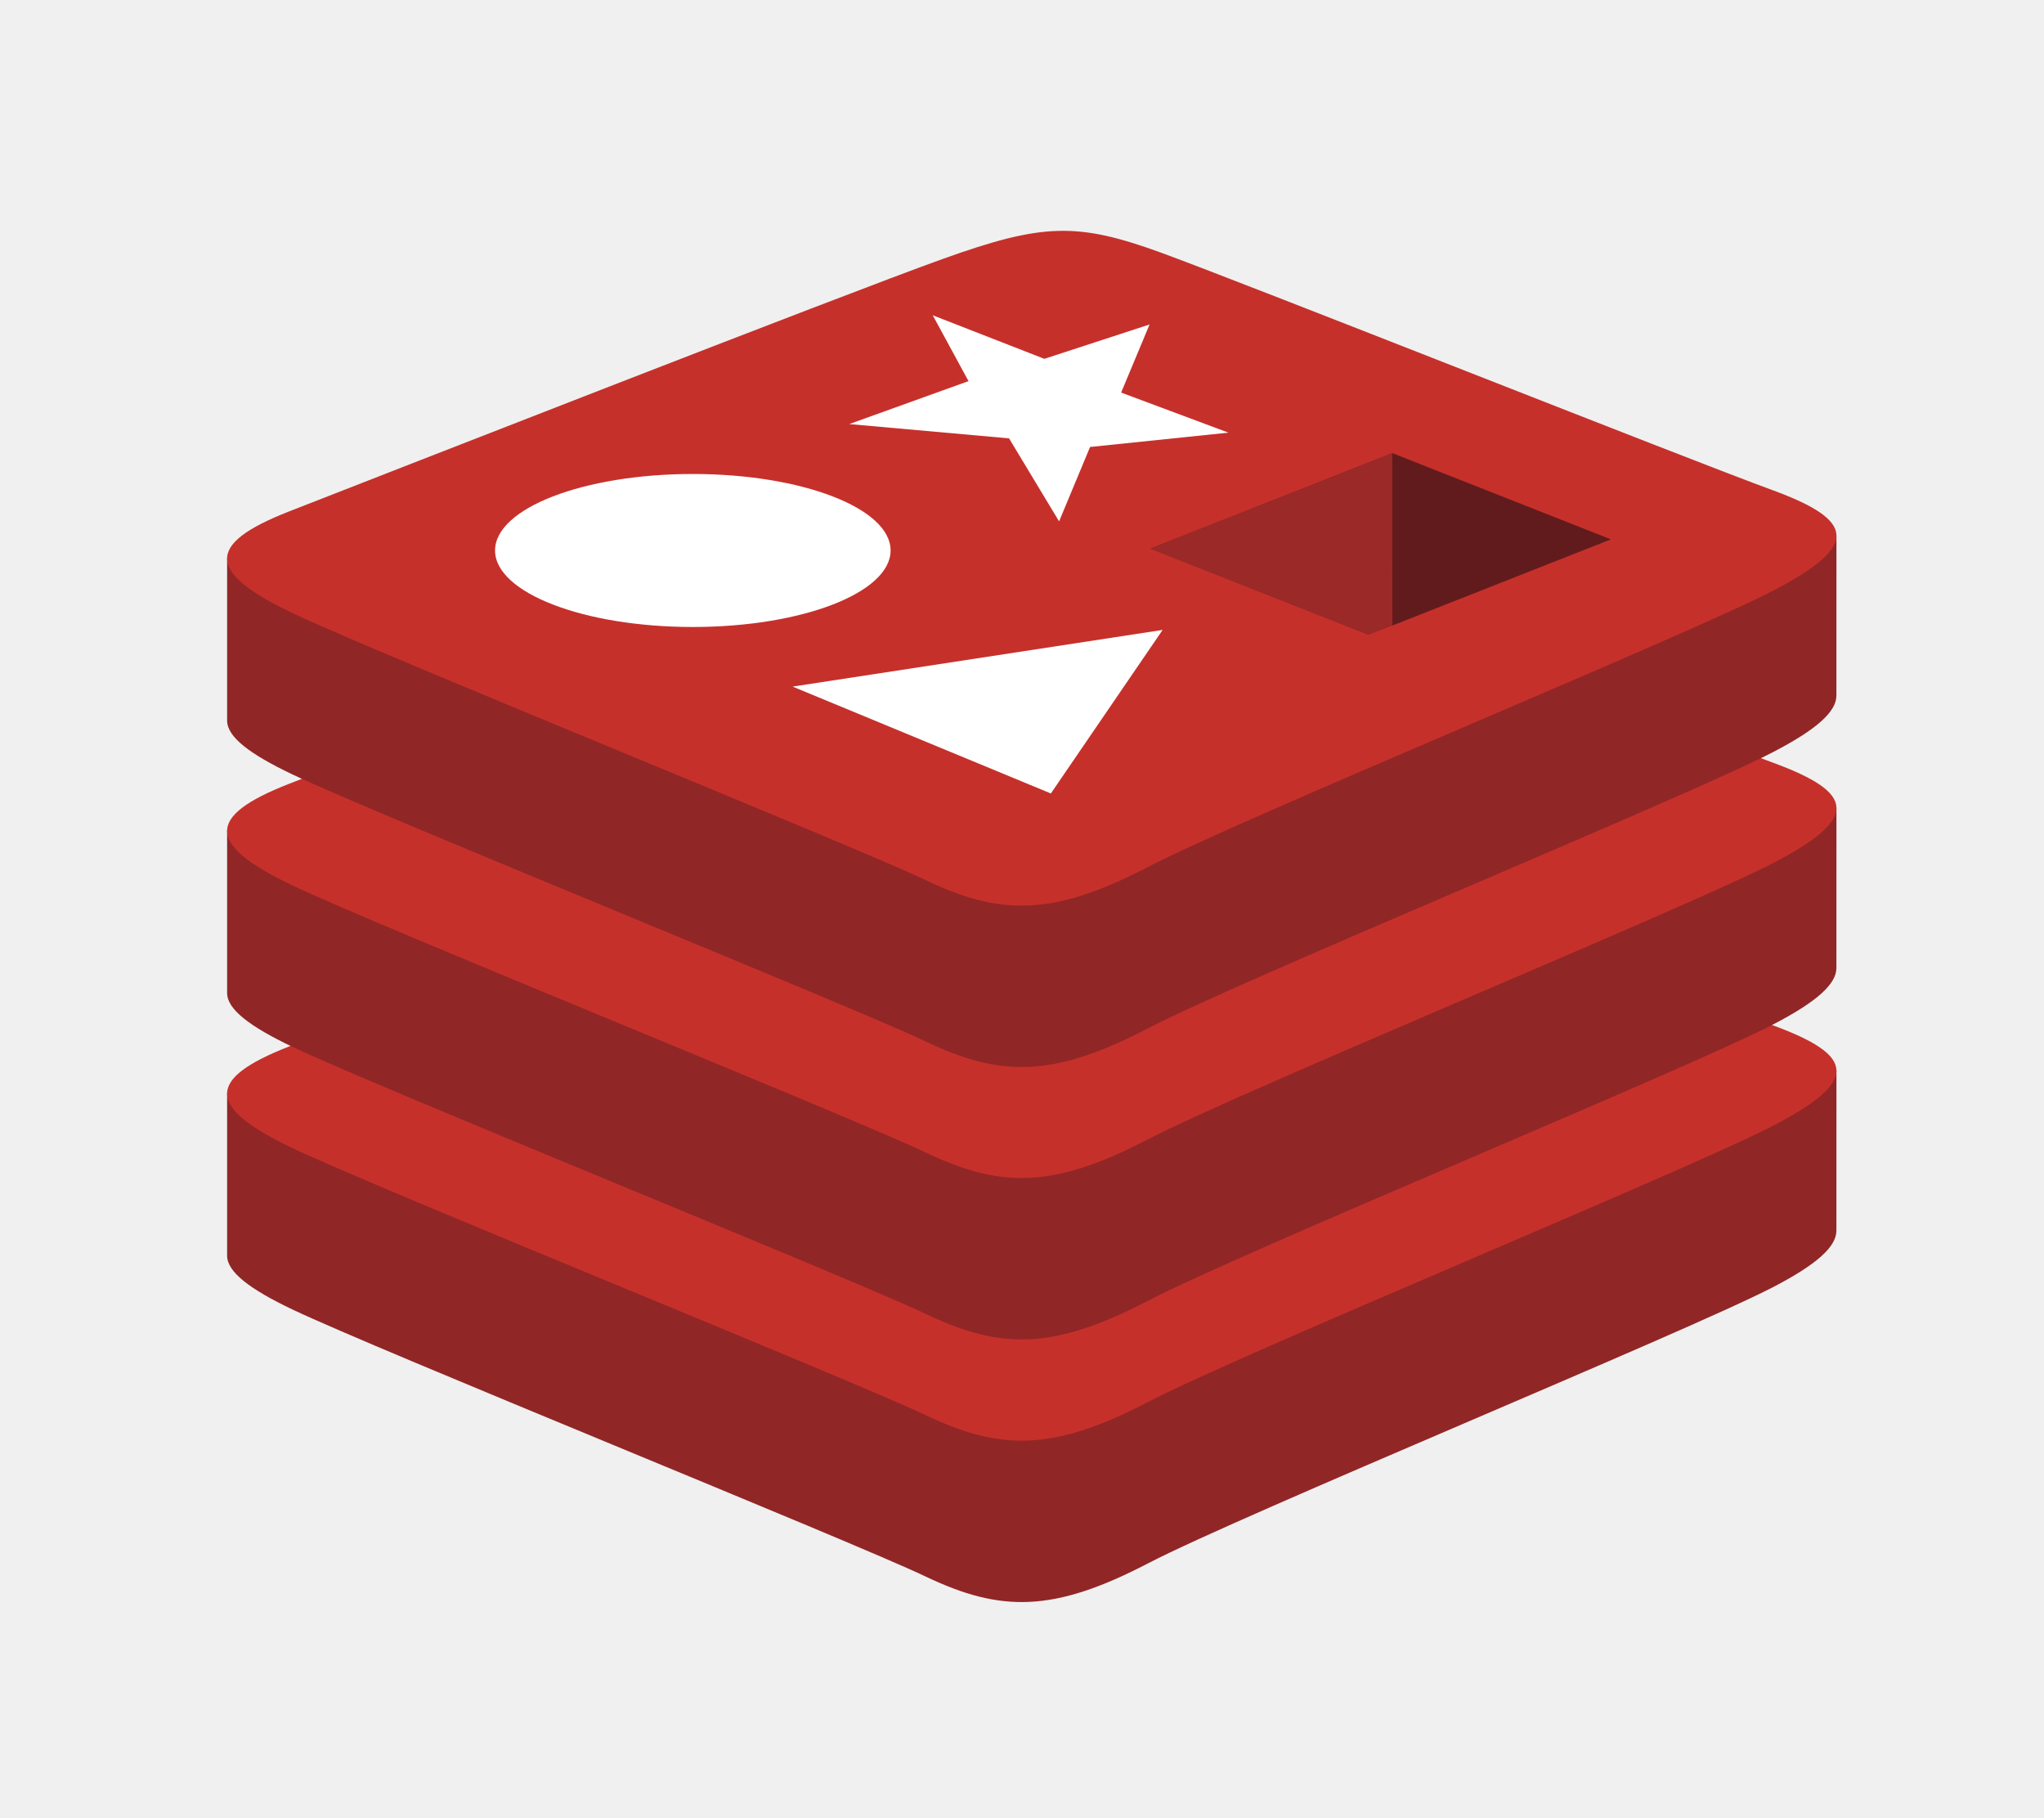
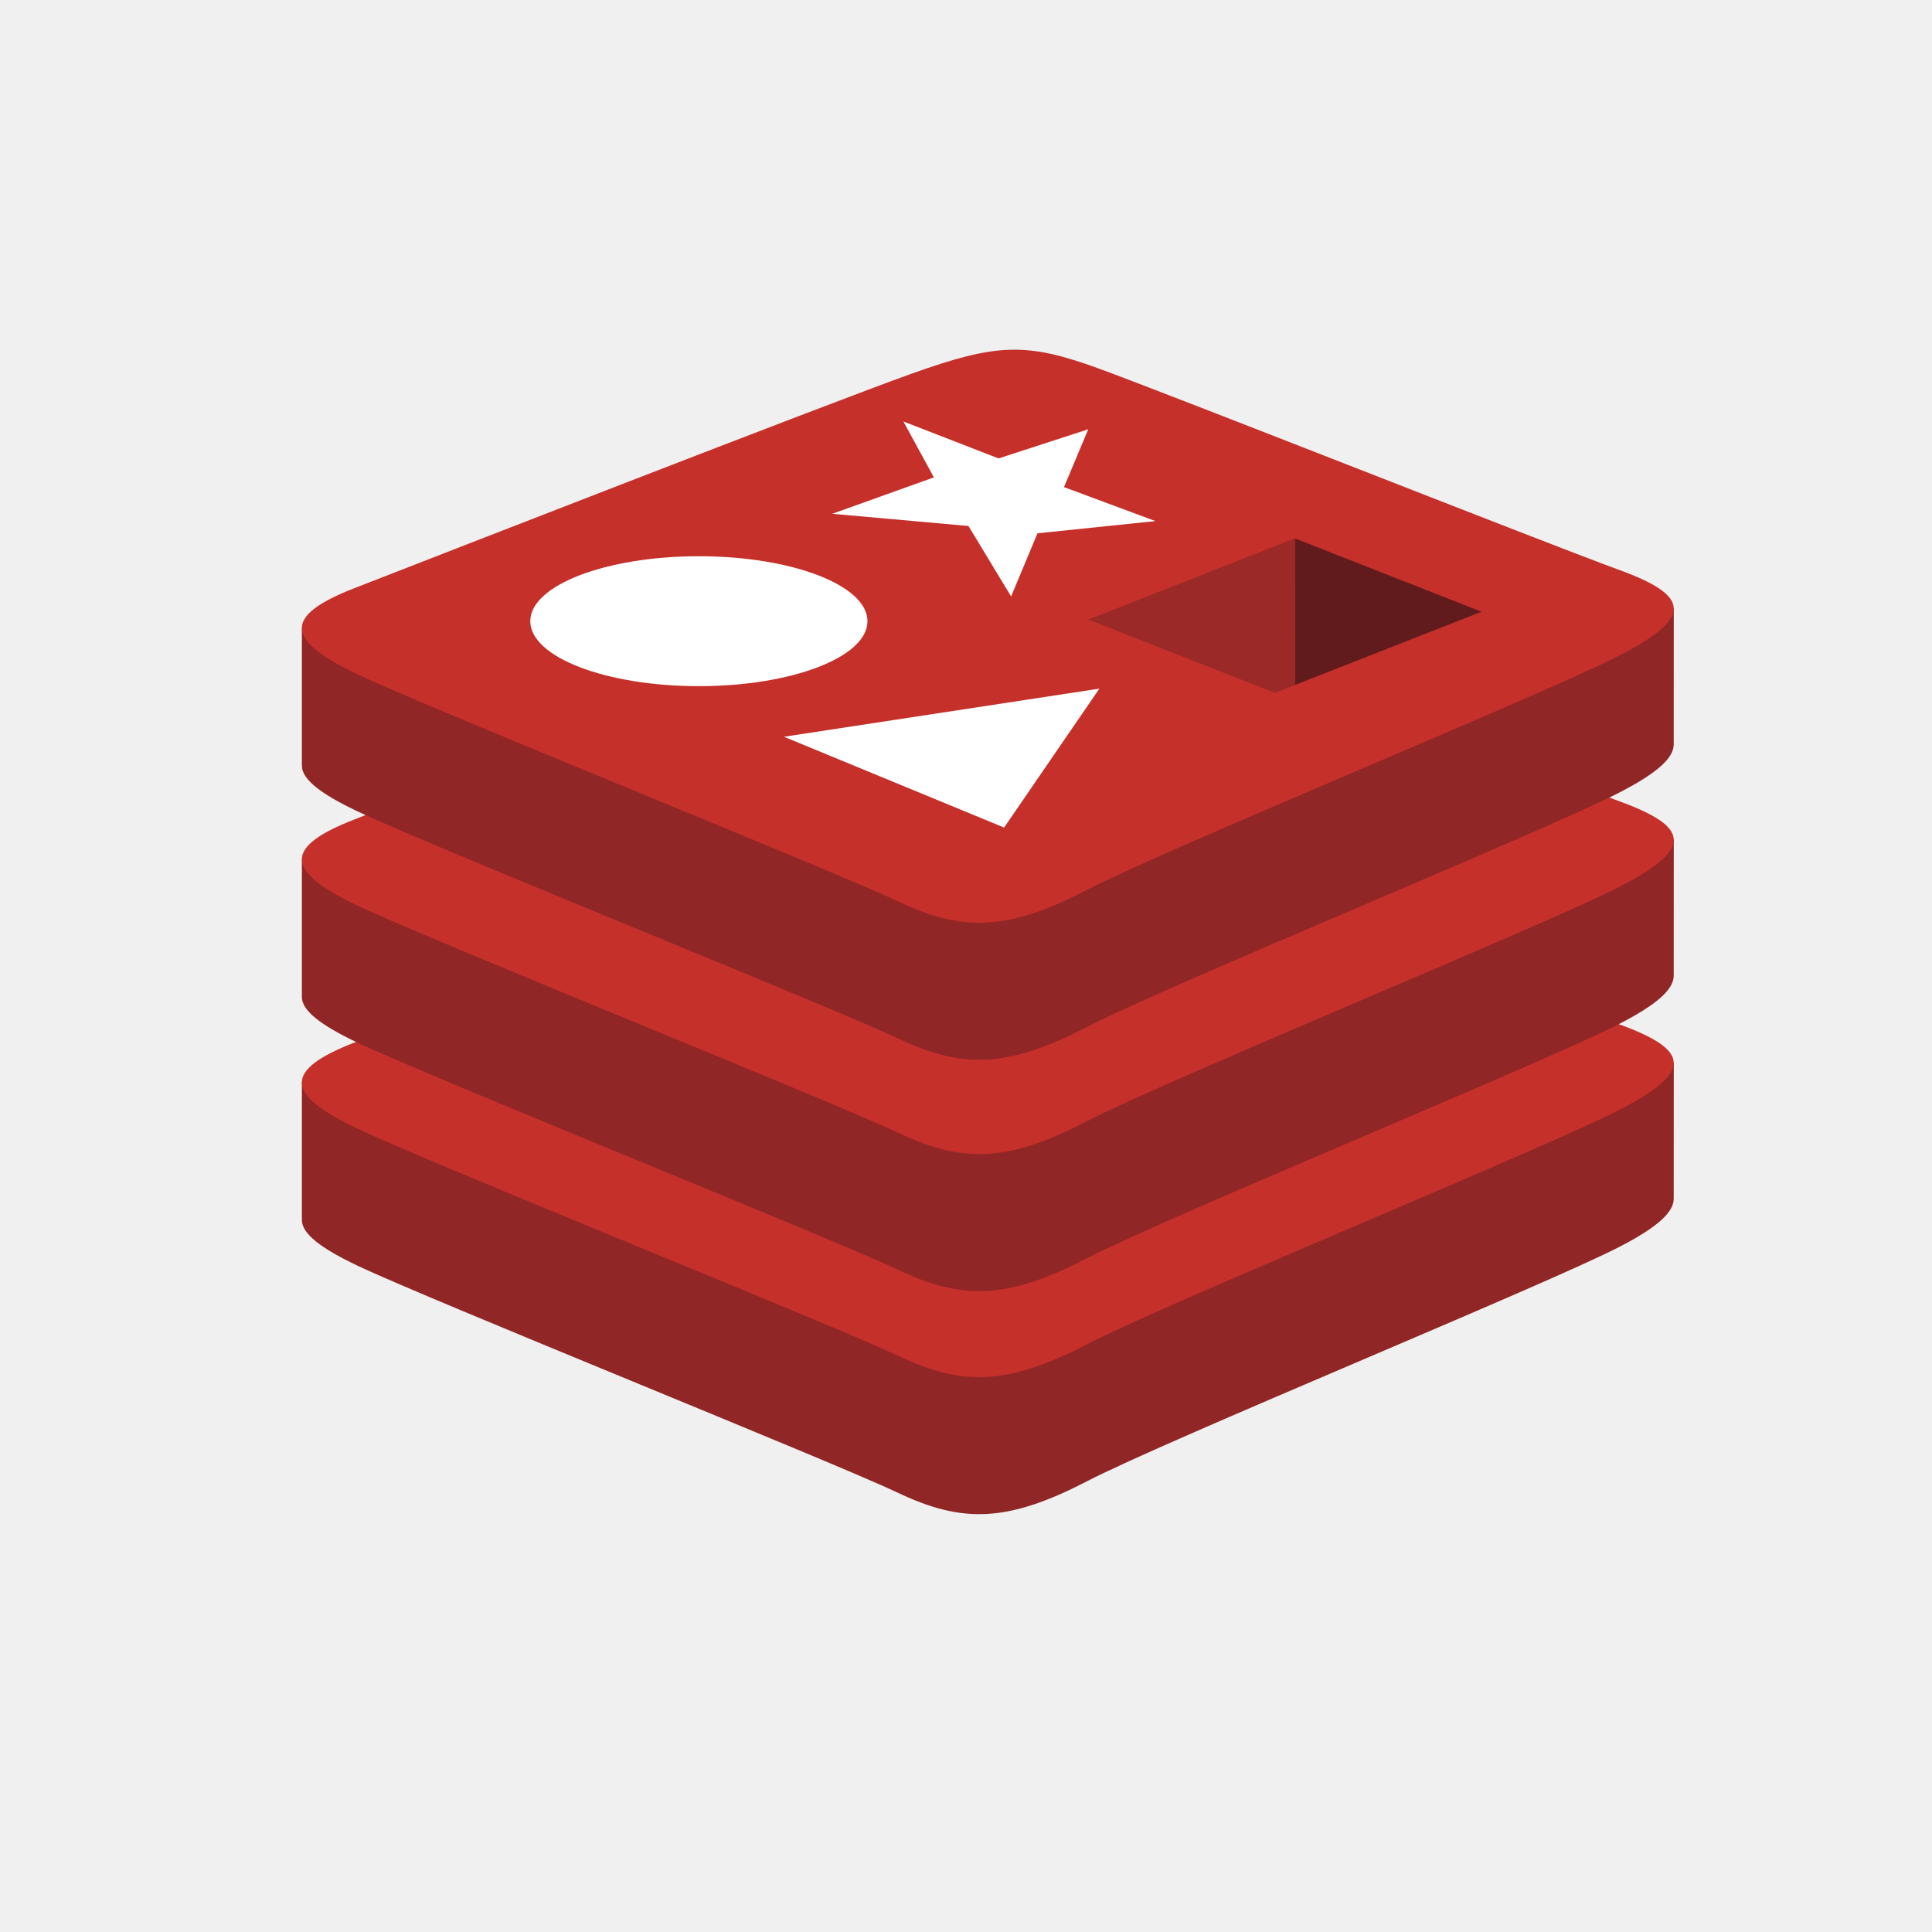
- <svg xmlns="http://www.w3.org/2000/svg" fill="none" viewBox="0 0 90 80">
+ <svg xmlns="http://www.w3.org/2000/svg" width="32" height="32" viewBox="0 0 32 32" fill="none">
  <g clip-path="url(#clip0)">
-     <path d="M78.084 56.652c-3.781 1.966-23.371 10.002-27.542 12.17-4.17 2.17-6.487 2.15-9.782.578-3.294-1.571-24.14-9.972-27.896-11.763-1.877-.894-2.864-1.65-2.864-2.363v-7.146s27.14-5.894 31.522-7.462c4.38-1.568 5.901-1.625 9.63-.262 3.728 1.363 26.023 5.375 29.709 6.722l-.002 7.044c0 .707-.85 1.481-2.775 2.482z" fill="#912626" />
-     <path d="M78.083 49.549c-3.781 1.965-23.37 10-27.541 12.17-4.17 2.17-6.487 2.148-9.782.577-3.294-1.57-24.14-9.972-27.895-11.762-3.756-1.79-3.834-3.023-.146-4.464 3.69-1.441 24.42-9.556 28.803-11.124 4.381-1.568 5.9-1.625 9.63-.262 3.728 1.363 23.2 9.095 26.885 10.441 3.686 1.348 3.827 2.458.046 4.424z" fill="#C6302B" />
-     <path d="M78.084 45.09c-3.781 1.967-23.371 10.002-27.542 12.172-4.17 2.169-6.487 2.148-9.782.576-3.294-1.57-24.14-9.972-27.896-11.762C10.987 45.18 10 44.426 10 43.713v-7.146s27.14-5.894 31.522-7.462c4.38-1.569 5.901-1.625 9.63-.263 3.729 1.363 26.024 5.375 29.709 6.722l-.002 7.045c0 .706-.85 1.48-2.775 2.481z" fill="#912626" />
-     <path d="M78.083 37.986c-3.781 1.966-23.37 10.001-27.541 12.17-4.17 2.17-6.487 2.148-9.782.577-3.294-1.57-24.14-9.972-27.895-11.762-3.756-1.79-3.834-3.023-.146-4.464 3.69-1.44 24.421-9.555 28.803-11.123 4.381-1.568 5.9-1.625 9.63-.262 3.728 1.362 23.2 9.094 26.885 10.44 3.686 1.348 3.827 2.458.046 4.424z" fill="#C6302B" />
-     <path d="M78.084 33.1C74.303 35.066 54.713 43.1 50.542 45.27c-4.17 2.169-6.487 2.148-9.782.576-3.294-1.57-24.14-9.972-27.896-11.762C10.987 33.19 10 32.435 10 31.722v-7.146s27.14-5.894 31.522-7.462c4.38-1.568 5.901-1.624 9.63-.262 3.729 1.363 26.024 5.375 29.709 6.721l-.002 7.045c0 .706-.85 1.48-2.775 2.482z" fill="#912626" />
-     <path d="M78.083 25.996c-3.781 1.966-23.37 10.002-27.541 12.17-4.17 2.17-6.487 2.148-9.782.578-3.294-1.571-24.14-9.972-27.895-11.763-3.756-1.79-3.834-3.022-.146-4.464 3.69-1.44 24.421-9.554 28.803-11.123 4.381-1.568 5.9-1.624 9.63-.261 3.728 1.362 23.2 9.094 26.885 10.44 3.686 1.347 3.827 2.457.046 4.423z" fill="#C6302B" />
-     <path d="M54.09 19.045l-6.093.631-1.364 3.274-2.203-3.653-7.034-.63 5.249-1.89-1.575-2.898 4.914 1.917 4.633-1.513-1.252 2.998 4.724 1.764zm-7.82 15.883L34.9 30.224l16.292-2.495-4.922 7.2zM30.506 20.865c4.81 0 8.708 1.508 8.708 3.367 0 1.86-3.899 3.368-8.708 3.368-4.81 0-8.708-1.508-8.708-3.368 0-1.86 3.898-3.367 8.708-3.367z" fill="#fff" />
-     <path d="M61.29 19.94l9.642 3.802-9.634 3.798-.009-7.6" fill="#621B1C" />
-     <path d="M50.622 24.15l10.667-4.21.009 7.6-1.046.408-9.63-3.798z" fill="#9A2928" />
+     <path d="M26.832 20.647C25.62 21.276 19.338 23.843 18.001 24.536C16.663 25.229 15.92 25.223 14.864 24.721C13.807 24.218 7.123 21.534 5.918 20.962C5.317 20.676 5 20.435 5 20.207V17.924C5 17.924 13.703 16.04 15.108 15.539C16.513 15.038 17 15.02 18.196 15.455C19.392 15.891 26.541 17.173 27.723 17.603L27.722 19.854C27.722 20.08 27.45 20.327 26.832 20.647" fill="#912626" />
+     <path d="M26.832 18.378C25.619 19.006 19.338 21.574 18 22.267C16.663 22.96 15.92 22.953 14.864 22.451C13.807 21.95 7.123 19.265 5.919 18.693C4.714 18.121 4.689 17.727 5.872 17.267C7.055 16.806 13.703 14.213 15.108 13.712C16.513 13.211 17 13.193 18.196 13.629C19.392 14.064 25.636 16.535 26.817 16.965C27.999 17.395 28.044 17.75 26.832 18.378" fill="#C6302B" />
+     <path d="M26.832 16.953C25.62 17.581 19.338 20.149 18.001 20.842C16.663 21.535 15.92 21.529 14.864 21.026C13.807 20.525 7.123 17.84 5.918 17.268C5.317 16.982 5 16.741 5 16.513V14.229C5 14.229 13.703 12.346 15.108 11.845C16.513 11.344 17 11.326 18.196 11.761C19.392 12.197 26.541 13.479 27.723 13.909L27.722 16.16C27.722 16.386 27.45 16.633 26.832 16.953Z" fill="#912626" />
+     <path d="M26.832 14.683C25.619 15.312 19.338 17.879 18 18.572C16.663 19.265 15.92 19.259 14.864 18.756C13.807 18.255 7.123 15.57 5.919 14.998C4.714 14.426 4.689 14.032 5.872 13.572C7.055 13.111 13.703 10.518 15.108 10.017C16.513 9.516 17 9.498 18.196 9.934C19.392 10.369 25.636 12.839 26.817 13.27C27.999 13.7 28.044 14.055 26.832 14.683" fill="#C6302B" />
+     <path d="M26.832 13.122C25.62 13.75 19.338 16.318 18.001 17.011C16.663 17.704 15.92 17.697 14.864 17.195C13.807 16.694 7.123 14.009 5.918 13.437C5.317 13.151 5 12.91 5 12.682V10.398C5 10.398 13.703 8.515 15.108 8.014C16.513 7.513 17 7.495 18.196 7.93C19.392 8.366 26.541 9.648 27.723 10.078L27.722 12.329C27.722 12.555 27.45 12.802 26.832 13.122Z" fill="#912626" />
+     <path d="M26.832 10.852C25.619 11.48 19.338 14.048 18 14.741C16.663 15.434 15.92 15.427 14.864 14.925C13.807 14.424 7.123 11.739 5.919 11.167C4.714 10.595 4.689 10.201 5.872 9.741C7.055 9.28 13.703 6.688 15.108 6.186C16.513 5.685 17 5.667 18.196 6.103C19.392 6.538 25.636 9.009 26.817 9.439C27.999 9.869 28.044 10.224 26.832 10.852" fill="#C6302B" />
+     <path d="M19.138 8.631L17.184 8.833L16.747 9.879L16.041 8.712L13.785 8.51L15.468 7.907L14.963 6.981L16.539 7.593L18.025 7.11L17.623 8.068L19.138 8.631V8.631ZM16.631 13.707L12.985 12.203L18.209 11.406L16.631 13.707V13.707ZM11.576 9.213C13.118 9.213 14.368 9.695 14.368 10.289C14.368 10.883 13.118 11.365 11.576 11.365C10.033 11.365 8.783 10.883 8.783 10.289C8.783 9.695 10.033 9.213 11.576 9.213Z" fill="white" />
+     <path d="M21.447 8.917L24.539 10.132L21.45 11.345L21.447 8.917" fill="#621B1C" />
+     <path d="M18.026 10.262L21.447 8.917L21.45 11.345L21.114 11.475L18.026 10.262Z" fill="#9A2928" />
  </g>
  <defs>
    <clipPath id="clip0">
-       <path fill="#fff" transform="translate(10 10)" d="M0 0h70.875v60.75H0z" />
+       <rect width="22.727" height="19.412" fill="white" transform="translate(5 5.7406)" />
    </clipPath>
  </defs>
</svg>
